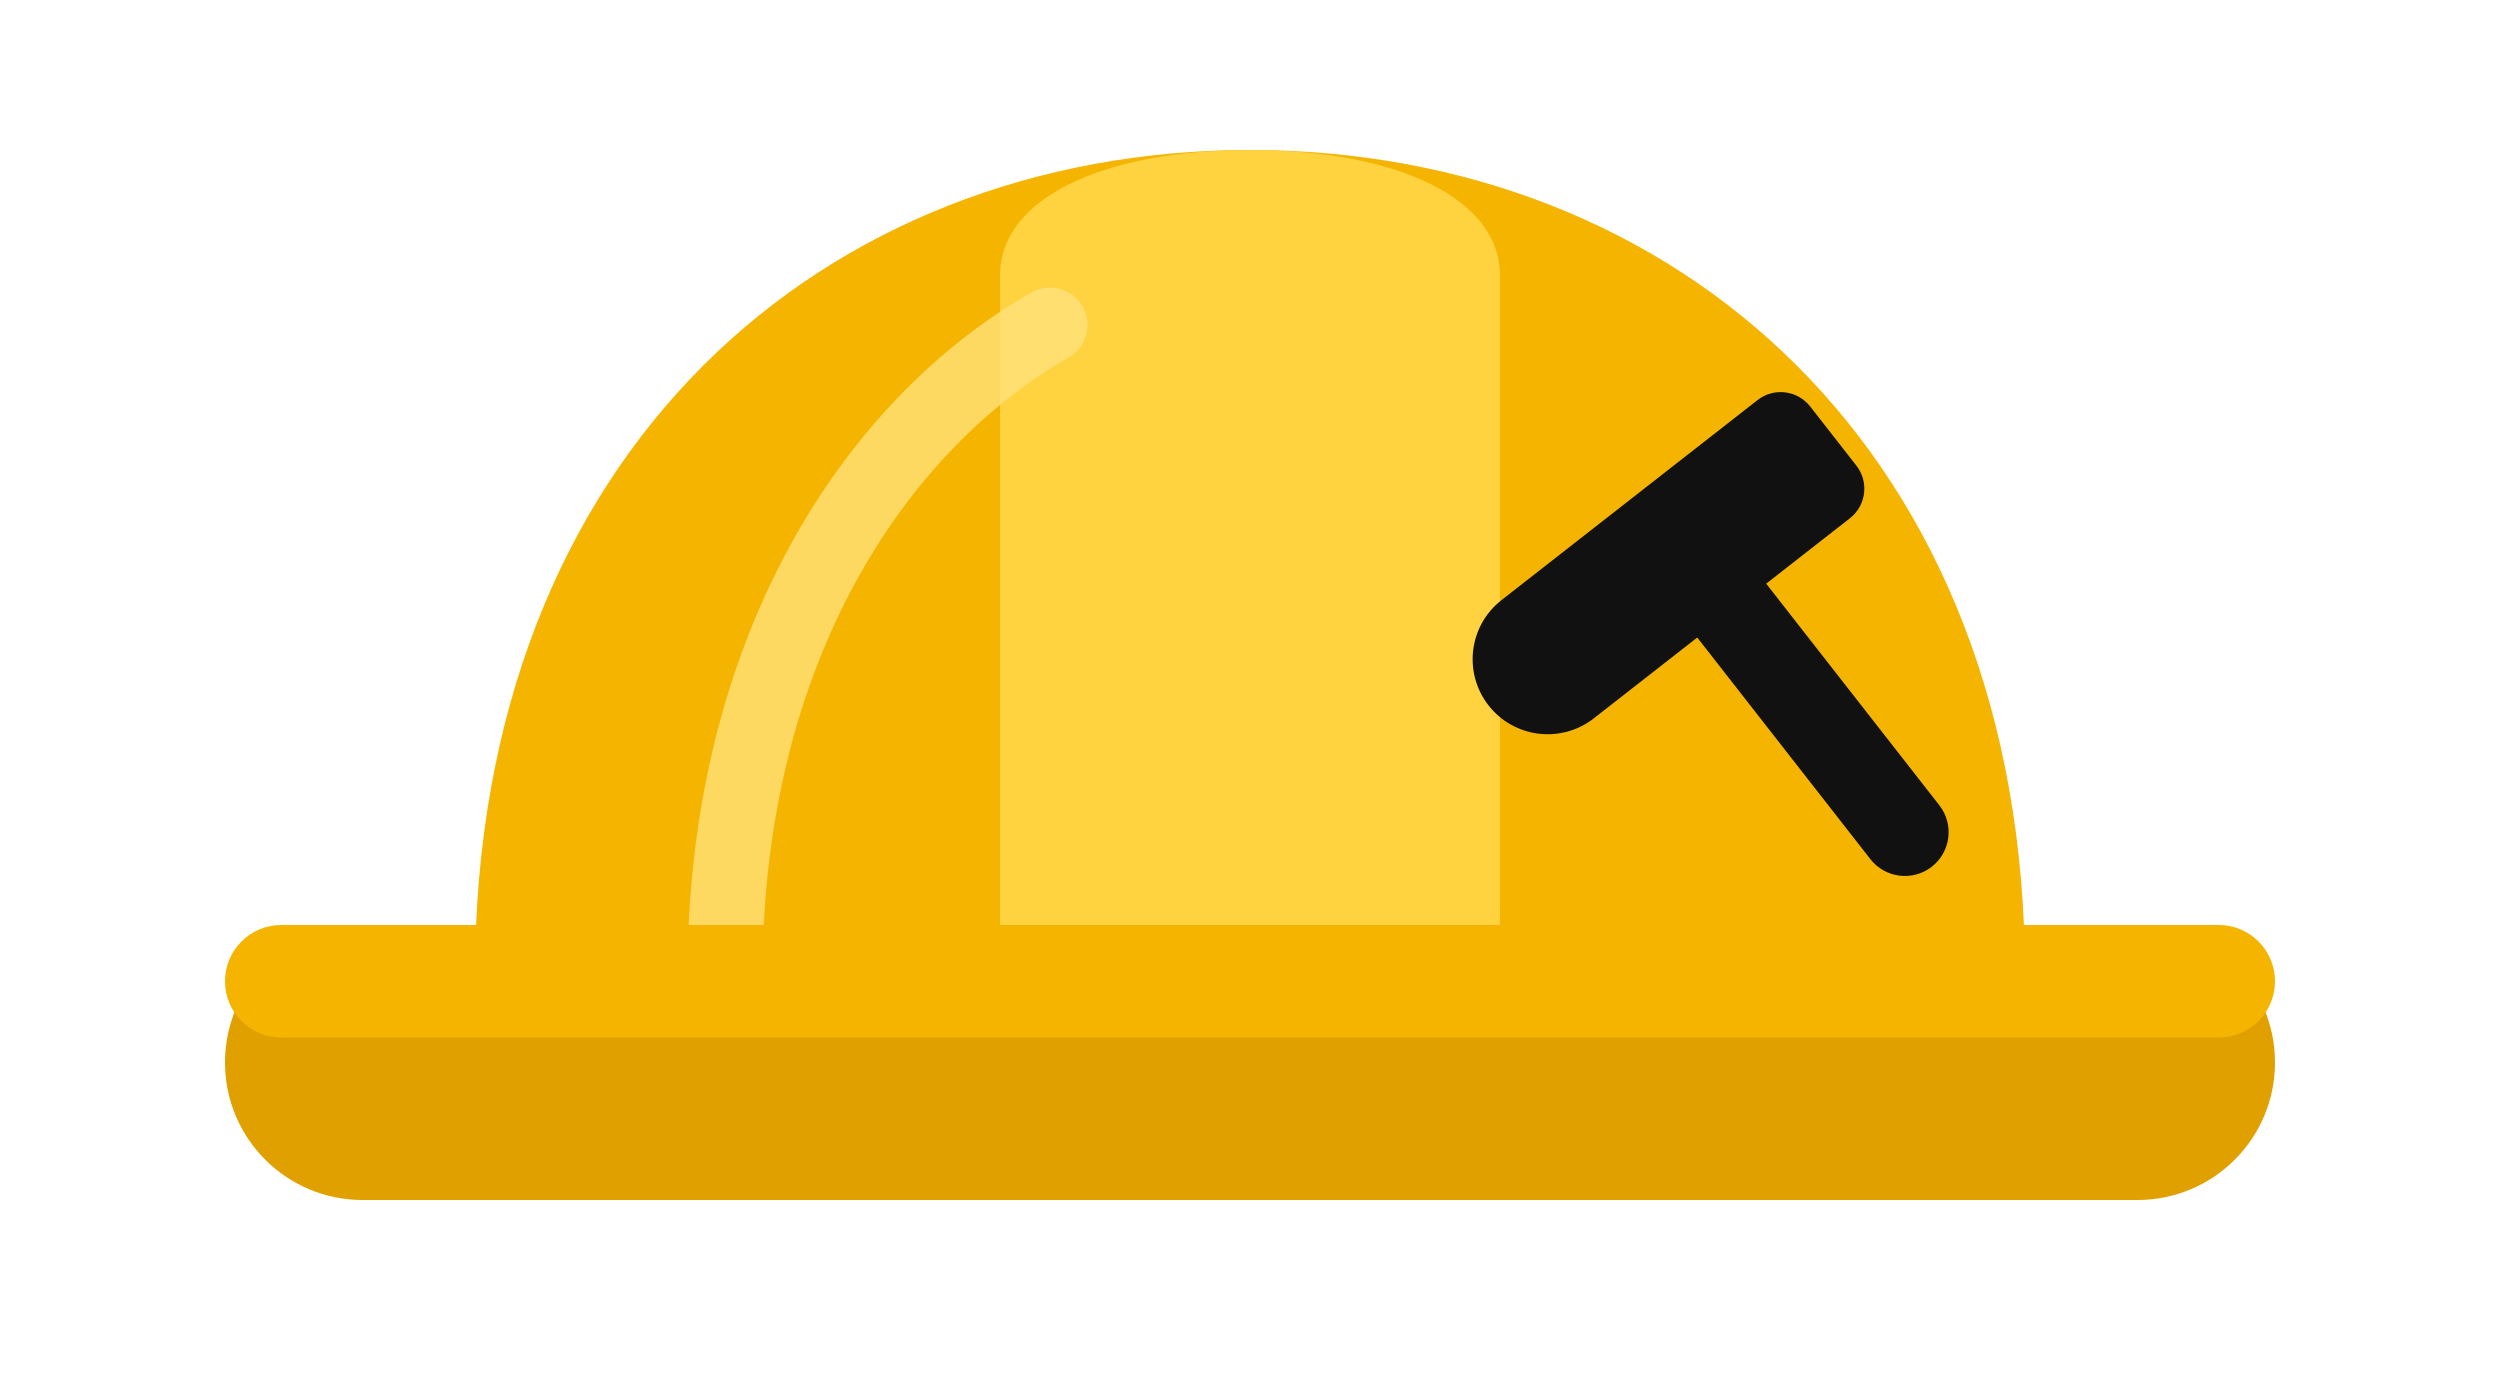
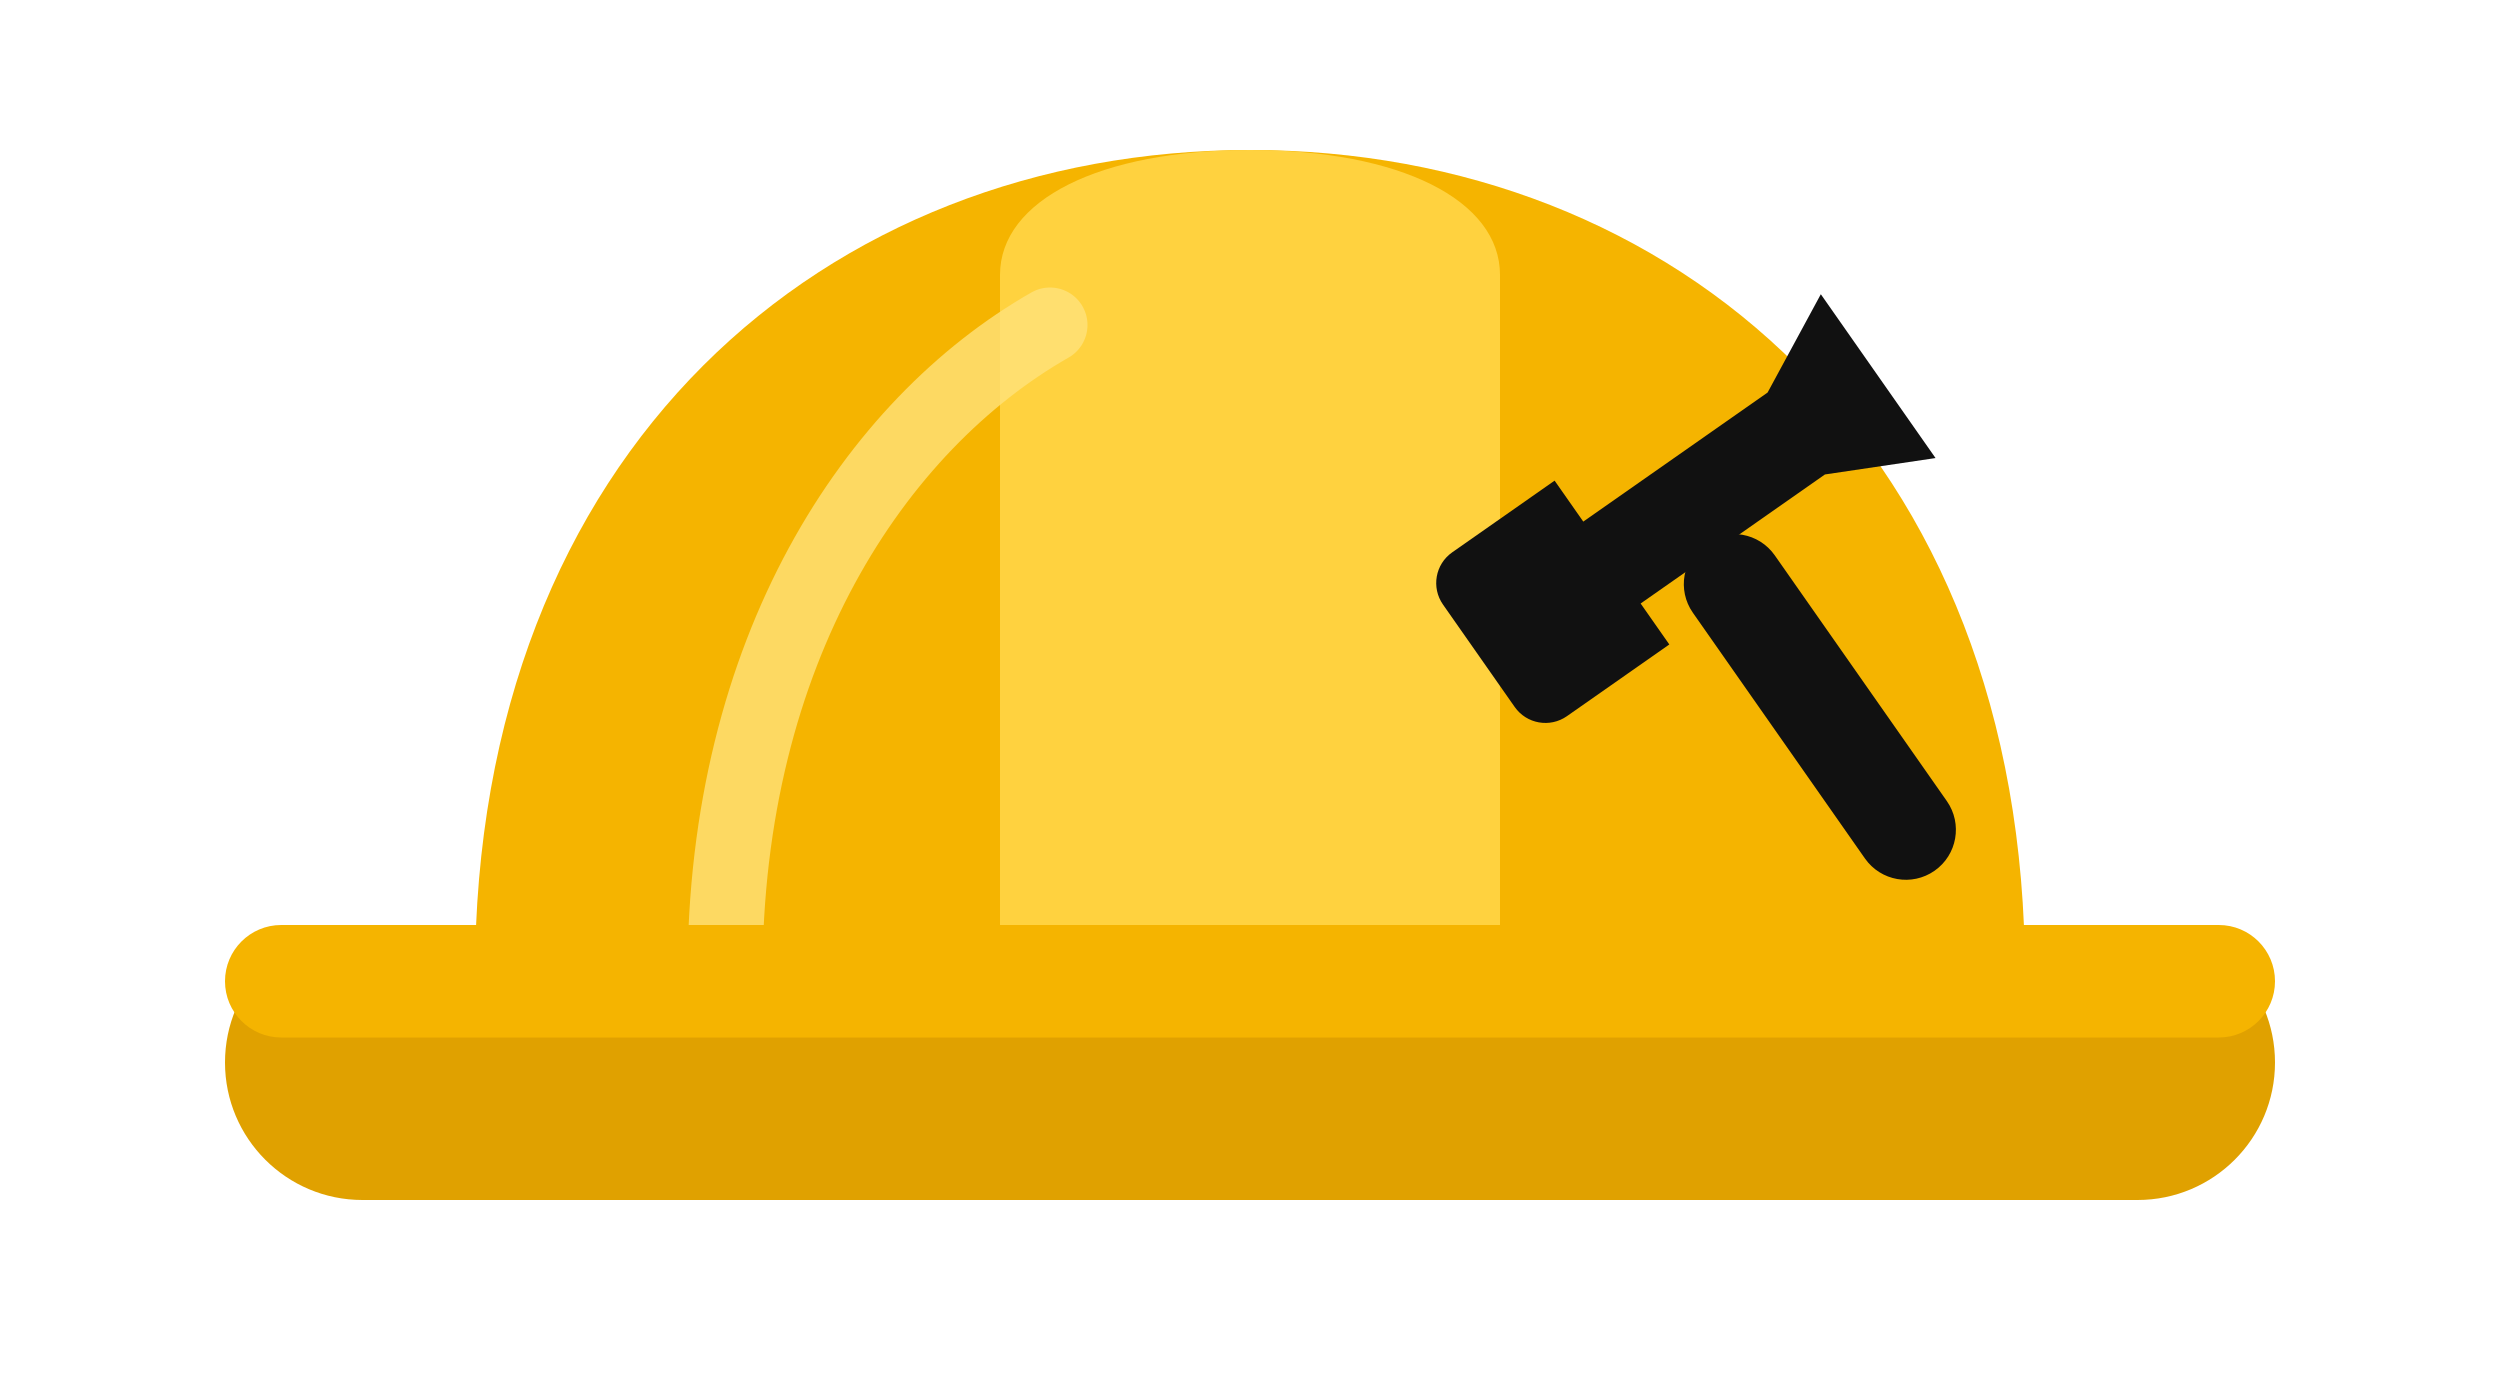
<svg xmlns="http://www.w3.org/2000/svg" viewBox="0 0 200 110">
  <path d="M38 78 C38 36 66 12 100 12 C134 12 162 36 162 78 Z" fill="#F5B400" />
  <path d="M100 12 C112 12 120 16 120 22 L120 78 L80 78 L80 22 C80 16 88 12 100 12 Z" fill="#FFD23F" />
  <path d="M58 78 C58 52 70 34 84 26" fill="none" stroke="#FFE27A" stroke-width="6" stroke-linecap="round" opacity=".8" />
-   <g transform="rotate(-38 141 52)" fill="#111">
-     <rect x="137.5" y="44" width="7" height="30" rx="3.5" />
-     <path d="M127 36 h26 a3 3 0 0 1 3 3 v6 a3 3 0 0 1-3 3 h-26 a6 6 0 0 1-6-6 a6 6 0 0 1 6-6z" />
+   <g transform="rotate(-35 141 50)" fill="#111">
+     <rect x="137" y="42" width="8" height="32" rx="4" />
+     <path d="M121 34a3 3 0 0 1 3-3h10v4h18l8-4v16l-8-4h-18v4h-10a3 3 0 0 1-3-3z" />
  </g>
  <rect x="18" y="74" width="164" height="22" rx="11" fill="#E0A100" />
  <rect x="18" y="74" width="164" height="9" rx="4.5" fill="#F5B400" />
</svg>
